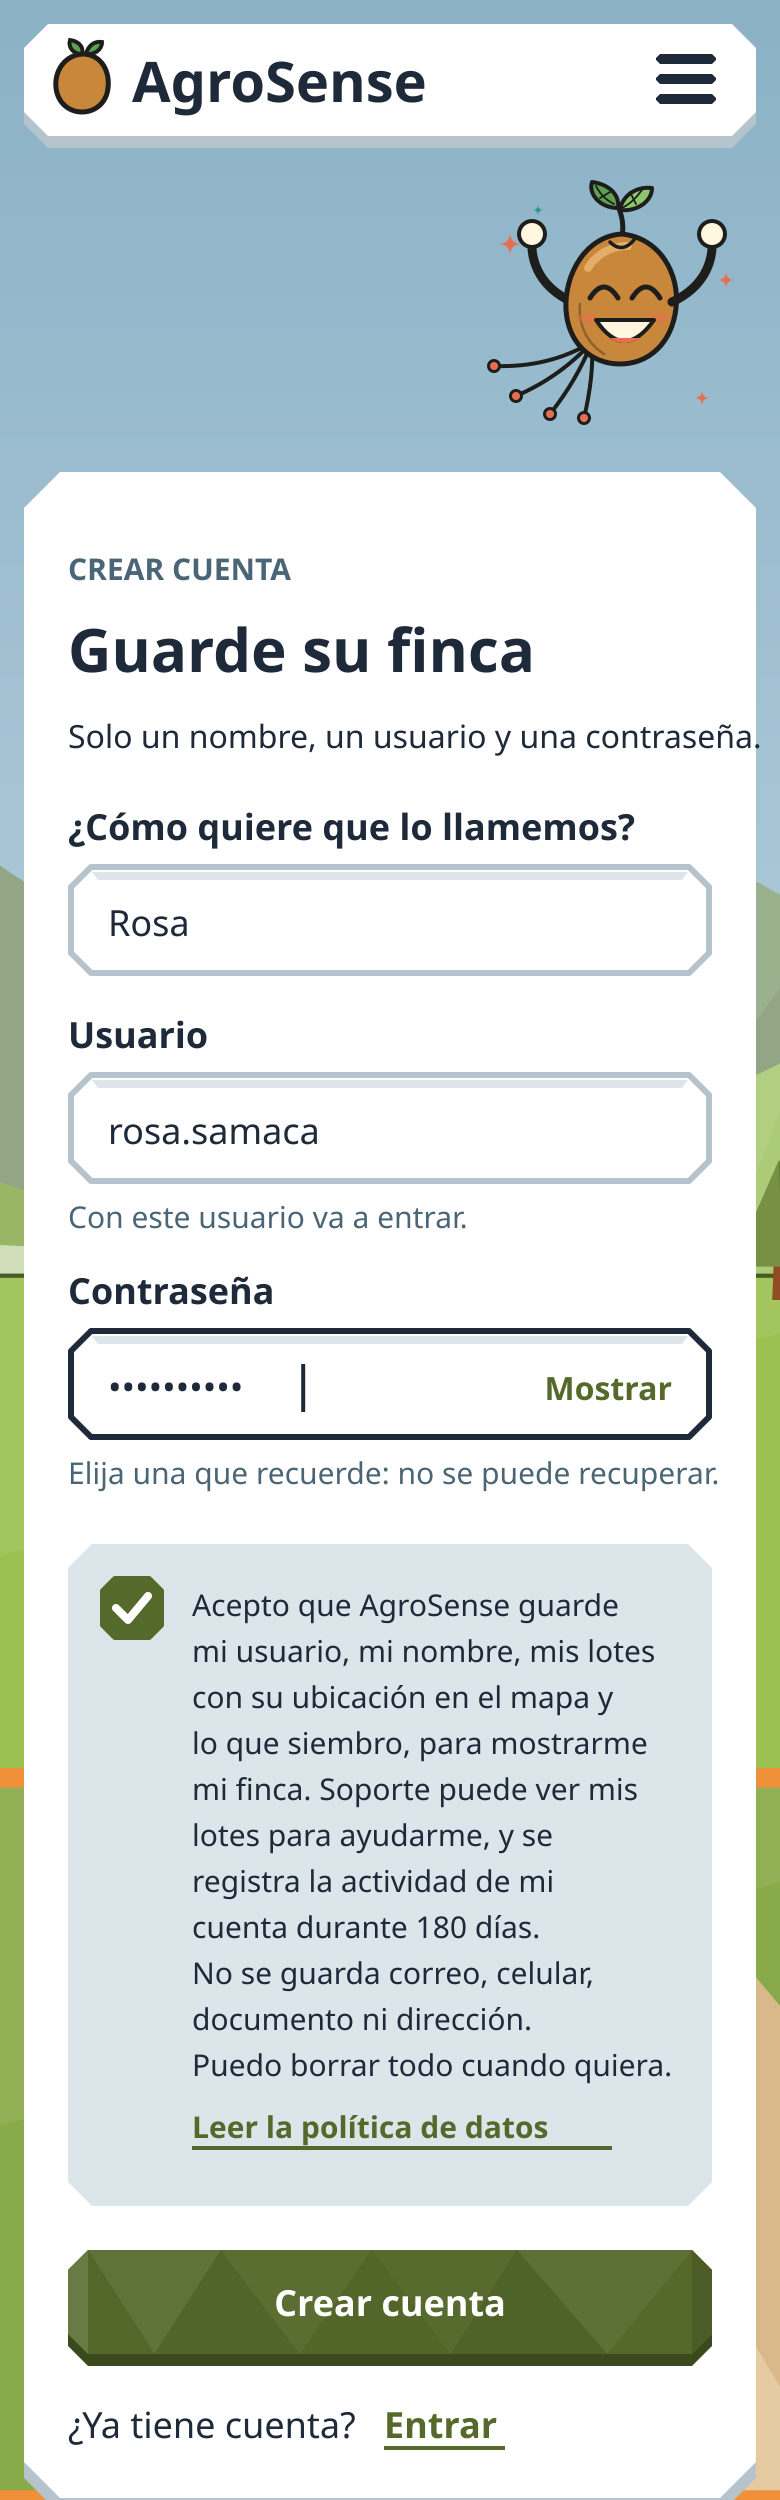
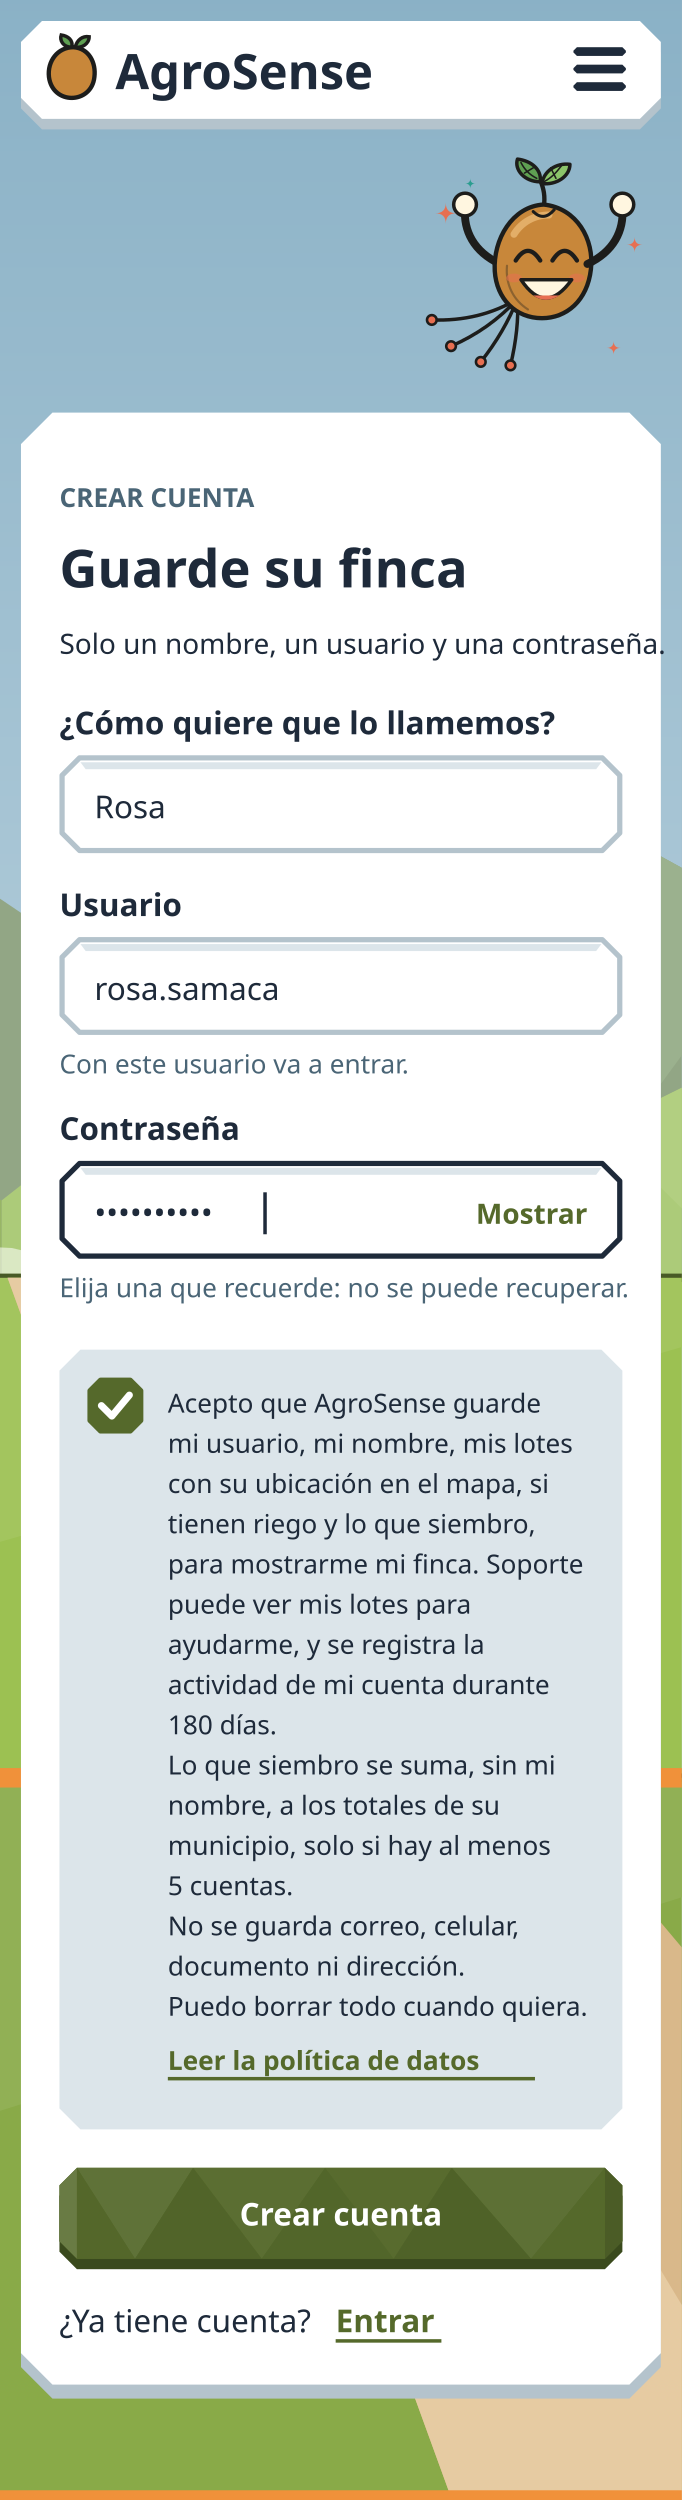
- <svg xmlns="http://www.w3.org/2000/svg" width="390" height="1250" viewBox="0 0 390 1250">
-   <rect width="390" height="1250" fill="#8FA9B8" />
+ <svg xmlns="http://www.w3.org/2000/svg" width="390" height="1430" viewBox="0 0 390 1430">
+   <rect width="390" height="1430" fill="#8FA9B8" />
  <defs>
    <clipPath id="recorte-registro-m">
-       <rect width="390" height="1250" />
+       <rect width="390" height="1430" />
    </clipPath>
  </defs>
  <g id="fondo" clip-path="url(#recorte-registro-m)">
-     <g transform="translate(-805 0) scale(1.38889)">
+     <g transform="translate(-949 0) scale(1.58889)">
      <g id="cielo">
        <defs>
          <linearGradient id="cielo-vereda" x1="0" y1="0" x2="0" y2="1">
            <stop offset="0" stop-color="#8AB1C6" />
            <stop offset="1" stop-color="#E0ECF1" />
          </linearGradient>
        </defs>
        <rect width="1440" height="900" fill="url(#cielo-vereda)" />
      </g>
      <g id="lejano">
        <polygon points="-40,393.222 17.606,295.331 57.566,230.245 52.22,470 -40,470" fill="#A6BA99" />
        <polygon points="57.566,230.245 101.401,304.605 158.177,381.239 158.177,470 52.22,470" fill="#92A685" />
        <polygon points="17.606,295.331 57.566,230.245 34.913,382.666" fill="#ABBF9F" />
        <polygon points="57.566,230.245 101.401,304.605 76.811,387.302" fill="#9BB18E" />
        <polygon points="158.177,381.239 303.641,266.091 410.507,187.566 409.388,470 158.177,470" fill="#A6BA99" />
        <polygon points="410.507,187.566 550.547,292.056 667.812,371.044 667.812,470 409.388,470" fill="#92A685" />
        <polygon points="303.641,266.091 410.507,187.566 356.514,368.045" fill="#ABBF9F" />
        <polygon points="410.507,187.566 550.547,292.056 479.967,381.028" fill="#9BB18E" />
        <polygon points="667.812,371.044 727.786,317.937 790.483,283.727 776.651,470 667.812,470" fill="#A6BA99" />
        <polygon points="790.483,283.727 877.992,331.801 997.726,369.864 997.726,470 776.651,470" fill="#92A685" />
        <polygon points="727.786,317.937 790.483,283.727 752.218,393.969" fill="#ABBF9F" />
        <polygon points="790.483,283.727 877.992,331.801 827.321,400.901" fill="#9BB18E" />
        <polygon points="997.726,369.864 1125.98,279.314 1220.45,234.059 1206.02,470 997.726,470" fill="#A6BA99" />
        <polygon points="1220.45,234.059 1338.11,309.047 1480,387.666 1480,470 1206.02,470" fill="#92A685" />
        <polygon points="1125.98,279.314 1220.45,234.059 1166,374.657" fill="#ABBF9F" />
        <polygon points="1220.45,234.059 1338.11,309.047 1272.06,389.524" fill="#9BB18E" />
      </g>
      <g id="medio">
        <polygon points="-40,453.72 30.942,424.23 87.808,401.53 81.83,470 -40,470" fill="#ACCB79" />
        <polygon points="87.808,401.53 163.929,419.574 252.098,432.524 252.098,470 81.83,470" fill="#98B666" />
        <polygon points="30.942,424.23 87.808,401.53 56.386,447.115" fill="#B2CF81" />
        <polygon points="87.808,401.53 163.929,419.574 122.879,444.787" fill="#A2C26D" />
        <polygon points="252.098,432.524 325.909,371.11 403.414,346.407 437.602,470 252.098,470" fill="#ACCB79" />
        <polygon points="403.414,346.407 505.675,398.93 597.892,432.128 597.892,470 437.602,470" fill="#98B666" />
        <polygon points="325.909,371.11 403.414,346.407 381.755,420.555" fill="#B2CF81" />
        <polygon points="403.414,346.407 505.675,398.93 471.639,434.465" fill="#A2C26D" />
        <polygon points="597.892,432.128 634.525,403.363 663.918,387.487 662.606,470 597.892,470" fill="#ACCB79" />
        <polygon points="663.918,387.487 703.137,411.9 740.58,435.632 740.58,470 662.606,470" fill="#98B666" />
        <polygon points="634.525,403.363 663.918,387.487 648.565,436.681" fill="#B2CF81" />
        <polygon points="663.918,387.487 703.137,411.9 682.871,440.95" fill="#A2C26D" />
        <polygon points="740.58,435.632 813.424,406.067 868.553,378.828 878.121,470 740.58,470" fill="#ACCB79" />
        <polygon points="868.553,378.828 909.824,407.404 961.824,443.19 961.824,470 878.121,470" fill="#98B666" />
        <polygon points="813.424,406.067 868.553,378.828 845.772,438.034" fill="#B2CF81" />
        <polygon points="868.553,378.828 909.824,407.404 893.973,438.702" fill="#A2C26D" />
        <polygon points="961.824,443.19 1028.1,401.533 1082.33,363.079 1107.51,470 961.824,470" fill="#ACCB79" />
        <polygon points="1082.33,363.079 1173.04,402.21 1283.86,429.665 1283.86,470 1107.51,470" fill="#98B666" />
        <polygon points="1028.1,401.533 1082.33,363.079 1067.81,435.767" fill="#B2CF81" />
        <polygon points="1082.33,363.079 1173.04,402.21 1140.27,436.105" fill="#A2C26D" />
        <polygon points="1283.86,429.665 1333.17,395.511 1370.22,373.223 1388.64,470 1283.86,470" fill="#ACCB79" />
        <polygon points="1370.22,373.223 1434.5,397.169 1480,431.419 1480,470 1388.64,470" fill="#98B666" />
        <polygon points="1333.17,395.511 1370.22,373.223 1360.9,432.756" fill="#B2CF81" />
        <polygon points="1370.22,373.223 1434.5,397.169 1411.57,433.585" fill="#A2C26D" />
      </g>
      <g id="niebla">
        <polygon points="1079.97,474.501 1186.41,441.699 1346.07,433.499 1527.01,445.8 1612.16,474.501" fill="#FFFFFF" fill-opacity="0.55" />
        <polygon points="241.935,465.794 327.561,446.923 456,442.206 601.563,449.282 670.064,465.794" fill="#FFFFFF" fill-opacity="0.55" />
        <polygon points="-28.161,476.647 38.872,440.412 139.422,431.353 253.379,444.941 307.006,476.647" fill="#FFFFFF" fill-opacity="0.55" />
      </g>
      <g id="parcelas">
        <polygon points="-40,460 430,460 300,640 -200,640" fill="#E8B04B" stroke="#485A26" stroke-width="3" stroke-linejoin="round" />
        <polygon points="-40,460 430,460 -200,640" fill="#EAB658" />
        <polygon points="430,460 930,460 980,640 300,640" fill="#9CC152" stroke="#485A26" stroke-width="3" stroke-linejoin="round" />
        <polygon points="430,460 930,460 300,640" fill="#A3C55E" />
        <polygon points="930,460 1480,460 1640,640 980,640" fill="#6F8A3A" stroke="#485A26" stroke-width="3" stroke-linejoin="round" />
        <polygon points="930,460 1480,460 980,640" fill="#799248" />
        <polygon points="-200,640 300,640 150,900 -420,900" fill="#A8582B" stroke="#485A26" stroke-width="3" stroke-linejoin="round" />
        <polygon points="-200,640 300,640 -420,900" fill="#AE643A" />
        <polygon points="300,640 980,640 1100,900 150,900" fill="#89AA48" stroke="#485A26" stroke-width="3" stroke-linejoin="round" />
        <polygon points="300,640 980,640 150,900" fill="#91B055" />
        <polygon points="980,640 1640,640 1900,900 1100,900" fill="#E8B04B" stroke="#485A26" stroke-width="3" stroke-linejoin="round" />
        <polygon points="980,640 1640,640 1100,900" fill="#EAB658" />
      </g>
      <g id="camino">
        <polygon points="600,460 640,460 1010,900 760,900" fill="#D9B88A" />
        <polygon points="600,460 620,460 885,900 760,900" fill="#E6CBA2" />
      </g>
      <g id="arboles">
        <polygon points="116.4,470 123.6,470 122.7,446.6 117.3,446.6" fill="#924B24" />
        <polygon points="120,394.4 145.2,452 94.8,452" fill="#769044" />
        <polygon points="120,394.4 145.2,452 121.8,452" fill="#5F7732" />
        <polygon points="187.2,476 192.8,476 192.1,457.8 187.9,457.8" fill="#924B24" />
        <polygon points="190,417.2 209.6,462 170.4,462" fill="#769044" />
        <polygon points="190,417.2 209.6,462 191.4,462" fill="#5F7732" />
        <polygon points="1256,474 1264,474 1263,448 1257,448" fill="#924B24" />
        <polygon points="1260,390 1288,454 1232,454" fill="#769044" />
        <polygon points="1260,390 1288,454 1262,454" fill="#5F7732" />
        <polygon points="1327,480 1333,480 1332.25,460.5 1327.75,460.5" fill="#924B24" />
        <polygon points="1330,417 1351,465 1309,465" fill="#769044" />
        <polygon points="1330,417 1351,465 1331.5,465" fill="#5F7732" />
        <polygon points="857.6,468 862.4,468 861.8,452.4 858.2,452.4" fill="#924B24" />
        <polygon points="860,417.6 876.8,456 843.2,456" fill="#769044" />
        <polygon points="860,417.6 876.8,456 861.2,456" fill="#5F7732" />
      </g>
      <g id="casa">
        <polygon points="1040,490 1160,490 1160,560 1040,560" fill="#F6F1E6" />
        <polygon points="1160,490 1187.5,475 1187.5,545 1160,560" fill="#D4CFC6" />
        <polygon points="1030,490 1100,447.5 1170,490" fill="#A8582B" />
        <polygon points="1100,447.5 1170,490 1197.5,475 1127.5,432.5" fill="#924B24" />
        <polygon points="1088,522.5 1112,522.5 1112,560 1088,560" fill="#753C1D" />
        <polygon points="1040,547.5 1160,547.5 1160,560 1040,560" fill="#4F6624" />
      </g>
      <g id="lote-resaltado">
        <polygon points="300,640 980,640 1100,900 150,900" fill="none" stroke="#F0913A" stroke-width="7" stroke-linejoin="round" />
      </g>
    </g>
  </g>
  <g id="barra" transform="translate(0 0)">
    <polygon points="24,18 366,18 378,30 378,62 366,74 24,74 12,62 12,30" fill="#B4C3CC" />
    <polygon points="24,12 366,12 378,24 378,56 366,68 24,68 12,56 12,24" fill="#FFFFFF" />
    <g id="marca" transform="translate(26 18)">
      <path d="M16 9c9 .6 13 9 12 17-.8 8-7 12-13 12S3 34 2 26C1 17 7 9 16 9z" fill="#C8873A" stroke="#1D1D1B" stroke-width="2.5" />
      <path d="M15 9c-5 0-7-4-6-7 4 .6 7 3 6 7zm2 0c4 .6 8-2 8-6-4-.6-7 2-8 6z" fill="#5FA052" stroke="#1D1D1B" stroke-width="2" />
      <text x="40" y="33" font-family="Fredoka" font-weight="600" font-size="28" fill="#1E2A3A" text-anchor="start">AgroSense</text>
    </g>
    <polygon points="330,27 356,27 358,29 358,30 356,32 330,32 328,30 328,29" fill="#1E2A3A" />
    <polygon points="330,37 356,37 358,39 358,40 356,42 330,42 328,40 328,39" fill="#1E2A3A" />
    <polygon points="330,47 356,47 358,49 358,50 356,52 330,52 328,50 328,49" fill="#1E2A3A" />
  </g>
  <g id="mascota" transform="translate(232 92) scale(0.5)">
    <g id="semilla" transform="translate(0 -8)">
      <path d="M128 166 Q85 192 30 190" fill="none" stroke="#1D1D1B" stroke-width="4" stroke-linecap="round" stroke-linejoin="round" />
      <circle cx="30" cy="190" r="5.5" fill="#E76F51" stroke="#1D1D1B" stroke-width="3" />
      <path d="M128 166 Q96 201 52 220" fill="none" stroke="#1D1D1B" stroke-width="4" stroke-linecap="round" stroke-linejoin="round" />
      <circle cx="52" cy="220" r="5.5" fill="#E76F51" stroke="#1D1D1B" stroke-width="3" />
      <path d="M128 166 Q113 204 86 238" fill="none" stroke="#1D1D1B" stroke-width="4" stroke-linecap="round" stroke-linejoin="round" />
      <circle cx="86" cy="238" r="5.5" fill="#E76F51" stroke="#1D1D1B" stroke-width="3" />
      <path d="M128 166 Q130 200 120 242" fill="none" stroke="#1D1D1B" stroke-width="4" stroke-linecap="round" stroke-linejoin="round" />
      <circle cx="120" cy="242" r="5.5" fill="#E76F51" stroke="#1D1D1B" stroke-width="3" />
      <path d="M108 126 C78 112 66 88 68 62" fill="none" stroke="#1D1D1B" stroke-width="9" stroke-linecap="round" stroke-linejoin="round" />
      <circle cx="68" cy="58" r="13" fill="#FFF6E0" stroke="#1D1D1B" stroke-width="4" />
      <path d="M158 62 C160 48 158 40 154 30" fill="none" stroke="#1D1D1B" stroke-width="5" stroke-linecap="round" stroke-linejoin="round" />
      <path d="M154 32 C136 32 124 18 128 6 C144 8 156 18 154 32Z" fill="#5FA052" stroke="#1D1D1B" stroke-width="4" stroke-linecap="round" stroke-linejoin="round" />
      <path d="M156 34 C172 36 188 26 188 12 C172 10 158 20 156 34Z" fill="#8CC56A" stroke="#1D1D1B" stroke-width="4" stroke-linecap="round" stroke-linejoin="round" />
      <path d="M150 28 C142 24 136 18 132 10 M146 16 L136 22 M178 14 C172 22 166 28 158 32 M172 28 L166 16" fill="none" stroke="#1D1D1B" stroke-width="1.8" stroke-linecap="round" stroke-linejoin="round" />
      <path d="M158 58 C196 62 216 98 212 132 C208 168 184 188 156 188 C126 188 104 166 102 134 C100 98 122 60 158 58Z" fill="#C8873A" stroke="#1D1D1B" stroke-width="5" stroke-linecap="round" stroke-linejoin="round" />
      <path d="M124 92 A46 46 0 0 1 164 70" fill="none" stroke="#E3AE68" stroke-width="8" stroke-linecap="round" stroke-linejoin="round" />
      <path d="M116 128 C114 150 124 168 140 178" fill="none" stroke="#1D1D1B" stroke-width="2.5" stroke-linecap="round" stroke-linejoin="round" opacity="0.35" />
      <path d="M146 66 Q158 78 170 64" fill="none" stroke="#1D1D1B" stroke-width="3.5" stroke-linecap="round" stroke-linejoin="round" />
      <ellipse cx="124" cy="142" rx="9" ry="5" fill="#E76F51" opacity="0.55" />
      <ellipse cx="196" cy="142" rx="9" ry="5" fill="#E76F51" opacity="0.55" />
      <path d="M126 122 Q140 100 154 122" fill="none" stroke="#1D1D1B" stroke-width="5" stroke-linecap="round" stroke-linejoin="round" />
      <path d="M168 122 Q182 100 196 122" fill="none" stroke="#1D1D1B" stroke-width="5" stroke-linecap="round" stroke-linejoin="round" />
      <path d="M132 144 Q160 186 190 144Z" fill="#FFF6E0" stroke="#1D1D1B" stroke-width="4" stroke-linecap="round" stroke-linejoin="round" />
      <path d="M146 162 Q160 172 176 162" fill="#E76F51" />
      <path d="M208 126 C238 112 250 88 248 62" fill="none" stroke="#1D1D1B" stroke-width="9" stroke-linecap="round" stroke-linejoin="round" />
      <circle cx="248" cy="58" r="13" fill="#FFF6E0" stroke="#1D1D1B" stroke-width="4" />
    </g>
    <path d="M46 48 Q46 60 58 60 Q46 60 46 72 Q46 60 34 60 Q46 60 46 48Z" fill="#E76F51" />
    <path d="M262 87 Q262 96 271 96 Q262 96 262 105 Q262 96 253 96 Q262 96 262 87Z" fill="#E76F51" />
    <path d="M238 206 Q238 214 246 214 Q238 214 238 222 Q238 214 230 214 Q238 214 238 206Z" fill="#E76F51" />
    <path d="M74 20 Q74 26 80 26 Q74 26 74 32 Q74 26 68 26 Q74 26 74 20Z" fill="#2A9D8F" />
  </g>
  <g id="tarjeta" transform="translate(12 236)">
-     <polygon points="18,8 348,8 366,26 366,1003 348,1021 18,1021 0,1003 0,26" fill="#B4C3CC" />
-     <polygon points="18,0 348,0 366,18 366,995 348,1013 18,1013 0,995 0,18" fill="#FFFFFF" />
+     <polygon points="18,8 348,8 366,26 366,1118 348,1136 18,1136 0,1118 0,26" fill="#B4C3CC" />
+     <polygon points="18,0 348,0 366,18 366,1110 348,1128 18,1128 0,1110 0,18" fill="#FFFFFF" />
  </g>
  <g id="contenido" transform="translate(12 236)">
    <text x="22" y="54" font-family="Atkinson Hyperlegible" font-weight="700" font-size="15" fill="#4A6576" text-anchor="start">CREAR CUENTA</text>
    <text x="22" y="100" font-family="Fredoka" font-weight="600" font-size="30" fill="#1E2A3A" text-anchor="start">Guarde su finca</text>
    <text x="22" y="138" font-family="Atkinson Hyperlegible" font-weight="400" font-size="16" fill="#1E2A3A" text-anchor="start">Solo un nombre, un usuario y una contraseña.</text>
    <g id="campo-nombre" transform="translate(22 184)">
      <text x="0" y="0" font-family="Atkinson Hyperlegible" font-weight="700" font-size="18" fill="#1E2A3A" text-anchor="start">¿Cómo quiere que lo llamemos?</text>
      <polygon points="11.5,13.5 310.5,13.5 320.5,23.5 320.5,56.5 310.5,66.5 11.5,66.5 1.5,56.5 1.5,23.5" fill="#FFFFFF" stroke="#B4C3CC" stroke-width="3" stroke-linejoin="round" />
      <polygon points="12,16 310,16 307,20 15,20" fill="#DCE5EA" />
      <text x="20" y="48" font-family="Atkinson Hyperlegible" font-weight="400" font-size="18" fill="#1E2A3A" text-anchor="start">Rosa</text>
    </g>
    <g id="campo-usuario" transform="translate(22 288)">
      <text x="0" y="0" font-family="Atkinson Hyperlegible" font-weight="700" font-size="18" fill="#1E2A3A" text-anchor="start">Usuario</text>
      <polygon points="11.5,13.5 310.5,13.5 320.5,23.5 320.5,56.5 310.5,66.5 11.5,66.5 1.5,56.5 1.5,23.5" fill="#FFFFFF" stroke="#B4C3CC" stroke-width="3" stroke-linejoin="round" />
      <polygon points="12,16 310,16 307,20 15,20" fill="#DCE5EA" />
      <text x="20" y="48" font-family="Atkinson Hyperlegible" font-weight="400" font-size="18" fill="#1E2A3A" text-anchor="start">rosa.samaca</text>
      <text x="0" y="90" font-family="Atkinson Hyperlegible" font-weight="400" font-size="15" fill="#4A6576" text-anchor="start">Con este usuario va a entrar.</text>
    </g>
    <g id="campo-contrasena" transform="translate(22 416)">
      <text x="0" y="0" font-family="Atkinson Hyperlegible" font-weight="700" font-size="18" fill="#1E2A3A" text-anchor="start">Contraseña</text>
      <polygon points="11.5,13.5 310.5,13.5 320.5,23.5 320.5,56.5 310.5,66.5 11.5,66.5 1.5,56.5 1.5,23.5" fill="#FFFFFF" stroke="#1E2A3A" stroke-width="3" stroke-linejoin="round" />
      <polygon points="12,16 310,16 307,20 15,20" fill="#DCE5EA" />
      <text x="20" y="48" font-family="Atkinson Hyperlegible" font-weight="400" font-size="18" fill="#1E2A3A" text-anchor="start">••••••••••</text>
      <rect x="116.6" y="30" width="2" height="24" fill="#1E2A3A" />
      <text x="302" y="48" font-family="Atkinson Hyperlegible" font-weight="700" font-size="16" fill="#55692B" text-anchor="end">Mostrar</text>
      <text x="0" y="90" font-family="Atkinson Hyperlegible" font-weight="400" font-size="15" fill="#4A6576" text-anchor="start">Elija una que recuerde: no se puede recuperar.</text>
    </g>
    <g id="consentimiento" transform="translate(22 536)">
-       <polygon points="12,0 310,0 322,12 322,319 310,331 12,331 0,319 0,12" fill="#DCE5EA" />
+       <polygon points="12,0 310,0 322,12 322,434 310,446 12,446 0,434 0,12" fill="#DCE5EA" />
      <g id="casilla" transform="translate(16 16)">
        <polygon points="7.5,1.5 24.5,1.5 30.5,7.5 30.5,24.5 24.5,30.5 7.5,30.5 1.5,24.5 1.5,7.5" fill="#55692B" stroke="#55692B" stroke-width="3" stroke-linejoin="round" />
        <polyline points="8,16 14,22 24,10" fill="none" stroke="#FFFFFF" stroke-width="4" stroke-linecap="round" stroke-linejoin="round" />
      </g>
      <text x="62" y="36" font-family="Atkinson Hyperlegible" font-weight="400" font-size="15" fill="#1E2A3A" text-anchor="start">Acepto que AgroSense guarde</text>
      <text x="62" y="59" font-family="Atkinson Hyperlegible" font-weight="400" font-size="15" fill="#1E2A3A" text-anchor="start">mi usuario, mi nombre, mis lotes</text>
-       <text x="62" y="82" font-family="Atkinson Hyperlegible" font-weight="400" font-size="15" fill="#1E2A3A" text-anchor="start">con su ubicación en el mapa y</text>
-       <text x="62" y="105" font-family="Atkinson Hyperlegible" font-weight="400" font-size="15" fill="#1E2A3A" text-anchor="start">lo que siembro, para mostrarme</text>
-       <text x="62" y="128" font-family="Atkinson Hyperlegible" font-weight="400" font-size="15" fill="#1E2A3A" text-anchor="start">mi finca. Soporte puede ver mis</text>
-       <text x="62" y="151" font-family="Atkinson Hyperlegible" font-weight="400" font-size="15" fill="#1E2A3A" text-anchor="start">lotes para ayudarme, y se</text>
-       <text x="62" y="174" font-family="Atkinson Hyperlegible" font-weight="400" font-size="15" fill="#1E2A3A" text-anchor="start">registra la actividad de mi</text>
-       <text x="62" y="197" font-family="Atkinson Hyperlegible" font-weight="400" font-size="15" fill="#1E2A3A" text-anchor="start">cuenta durante 180 días.</text>
-       <text x="62" y="220" font-family="Atkinson Hyperlegible" font-weight="400" font-size="15" fill="#1E2A3A" text-anchor="start">No se guarda correo, celular,</text>
-       <text x="62" y="243" font-family="Atkinson Hyperlegible" font-weight="400" font-size="15" fill="#1E2A3A" text-anchor="start">documento ni dirección.</text>
-       <text x="62" y="266" font-family="Atkinson Hyperlegible" font-weight="400" font-size="15" fill="#1E2A3A" text-anchor="start">Puedo borrar todo cuando quiera.</text>
-       <text x="62" y="297" font-family="Atkinson Hyperlegible" font-weight="700" font-size="15" fill="#55692B" text-anchor="start">Leer la política de datos</text>
-       <rect x="62" y="301" width="210" height="2" fill="#55692B" />
-     </g>
-     <g id="boton-primary" transform="translate(22 889)">
+       <text x="62" y="82" font-family="Atkinson Hyperlegible" font-weight="400" font-size="15" fill="#1E2A3A" text-anchor="start">con su ubicación en el mapa, si</text>
+       <text x="62" y="105" font-family="Atkinson Hyperlegible" font-weight="400" font-size="15" fill="#1E2A3A" text-anchor="start">tienen riego y lo que siembro,</text>
+       <text x="62" y="128" font-family="Atkinson Hyperlegible" font-weight="400" font-size="15" fill="#1E2A3A" text-anchor="start">para mostrarme mi finca. Soporte</text>
+       <text x="62" y="151" font-family="Atkinson Hyperlegible" font-weight="400" font-size="15" fill="#1E2A3A" text-anchor="start">puede ver mis lotes para</text>
+       <text x="62" y="174" font-family="Atkinson Hyperlegible" font-weight="400" font-size="15" fill="#1E2A3A" text-anchor="start">ayudarme, y se registra la</text>
+       <text x="62" y="197" font-family="Atkinson Hyperlegible" font-weight="400" font-size="15" fill="#1E2A3A" text-anchor="start">actividad de mi cuenta durante</text>
+       <text x="62" y="220" font-family="Atkinson Hyperlegible" font-weight="400" font-size="15" fill="#1E2A3A" text-anchor="start">180 días.</text>
+       <text x="62" y="243" font-family="Atkinson Hyperlegible" font-weight="400" font-size="15" fill="#1E2A3A" text-anchor="start">Lo que siembro se suma, sin mi</text>
+       <text x="62" y="266" font-family="Atkinson Hyperlegible" font-weight="400" font-size="15" fill="#1E2A3A" text-anchor="start">nombre, a los totales de su</text>
+       <text x="62" y="289" font-family="Atkinson Hyperlegible" font-weight="400" font-size="15" fill="#1E2A3A" text-anchor="start">municipio, solo si hay al menos</text>
+       <text x="62" y="312" font-family="Atkinson Hyperlegible" font-weight="400" font-size="15" fill="#1E2A3A" text-anchor="start">5 cuentas.</text>
+       <text x="62" y="335" font-family="Atkinson Hyperlegible" font-weight="400" font-size="15" fill="#1E2A3A" text-anchor="start">No se guarda correo, celular,</text>
+       <text x="62" y="358" font-family="Atkinson Hyperlegible" font-weight="400" font-size="15" fill="#1E2A3A" text-anchor="start">documento ni dirección.</text>
+       <text x="62" y="381" font-family="Atkinson Hyperlegible" font-weight="400" font-size="15" fill="#1E2A3A" text-anchor="start">Puedo borrar todo cuando quiera.</text>
+       <text x="62" y="412" font-family="Atkinson Hyperlegible" font-weight="700" font-size="15" fill="#55692B" text-anchor="start">Leer la política de datos</text>
+       <rect x="62" y="416" width="210" height="2" fill="#55692B" />
+     </g>
+     <g id="boton-primary" transform="translate(22 1004)">
      <polygon points="10,6 312,6 322,16 322,48 312,58 10,58 0,48 0,16" fill="#3A4A1D" />
      <polygon points="10,0 312,0 322,10 322,42 312,52 10,52 0,42 0,10" fill="#55692B" />
      <polygon points="10,0 10,52 0,42 0,10" fill="#697B44" />
      <polygon points="312,0 322,10 322,42 312,52" fill="#4B5C26" />
      <polygon points="10,0 76.44,0 43.22,52" fill="#5F7238" />
      <polygon points="10,0 43.22,52 10,52" fill="#54672A" />
      <polygon points="76.44,0 151.94,0 115.7,52" fill="#5B6E32" />
      <polygon points="76.44,0 115.7,52 43.22,52" fill="#516429" />
      <polygon points="151.94,0 224.42,0 191.2,52" fill="#586B2E" />
      <polygon points="151.94,0 191.2,52 115.7,52" fill="#52662A" />
      <polygon points="224.42,0 312,0 269.72,52" fill="#5D7035" />
      <polygon points="224.42,0 269.72,52 191.2,52" fill="#4F6228" />
      <polygon points="312,0 312,52 269.72,52" fill="#55692B" />
      <text x="161" y="33" font-family="Atkinson Hyperlegible" font-weight="700" font-size="18" fill="#FFFFFF" text-anchor="middle">Crear cuenta</text>
    </g>
-     <text x="22" y="983" font-family="Atkinson Hyperlegible" font-weight="400" font-size="18" fill="#1E2A3A" text-anchor="start">¿Ya tiene cuenta?</text>
-     <text x="180" y="983" font-family="Atkinson Hyperlegible" font-weight="700" font-size="18" fill="#55692B" text-anchor="start">Entrar</text>
-     <rect x="180" y="987" width="60.48" height="2" fill="#55692B" />
+     <text x="22" y="1098" font-family="Atkinson Hyperlegible" font-weight="400" font-size="18" fill="#1E2A3A" text-anchor="start">¿Ya tiene cuenta?</text>
+     <text x="180" y="1098" font-family="Atkinson Hyperlegible" font-weight="700" font-size="18" fill="#55692B" text-anchor="start">Entrar</text>
+     <rect x="180" y="1102" width="60.48" height="2" fill="#55692B" />
  </g>
</svg>
